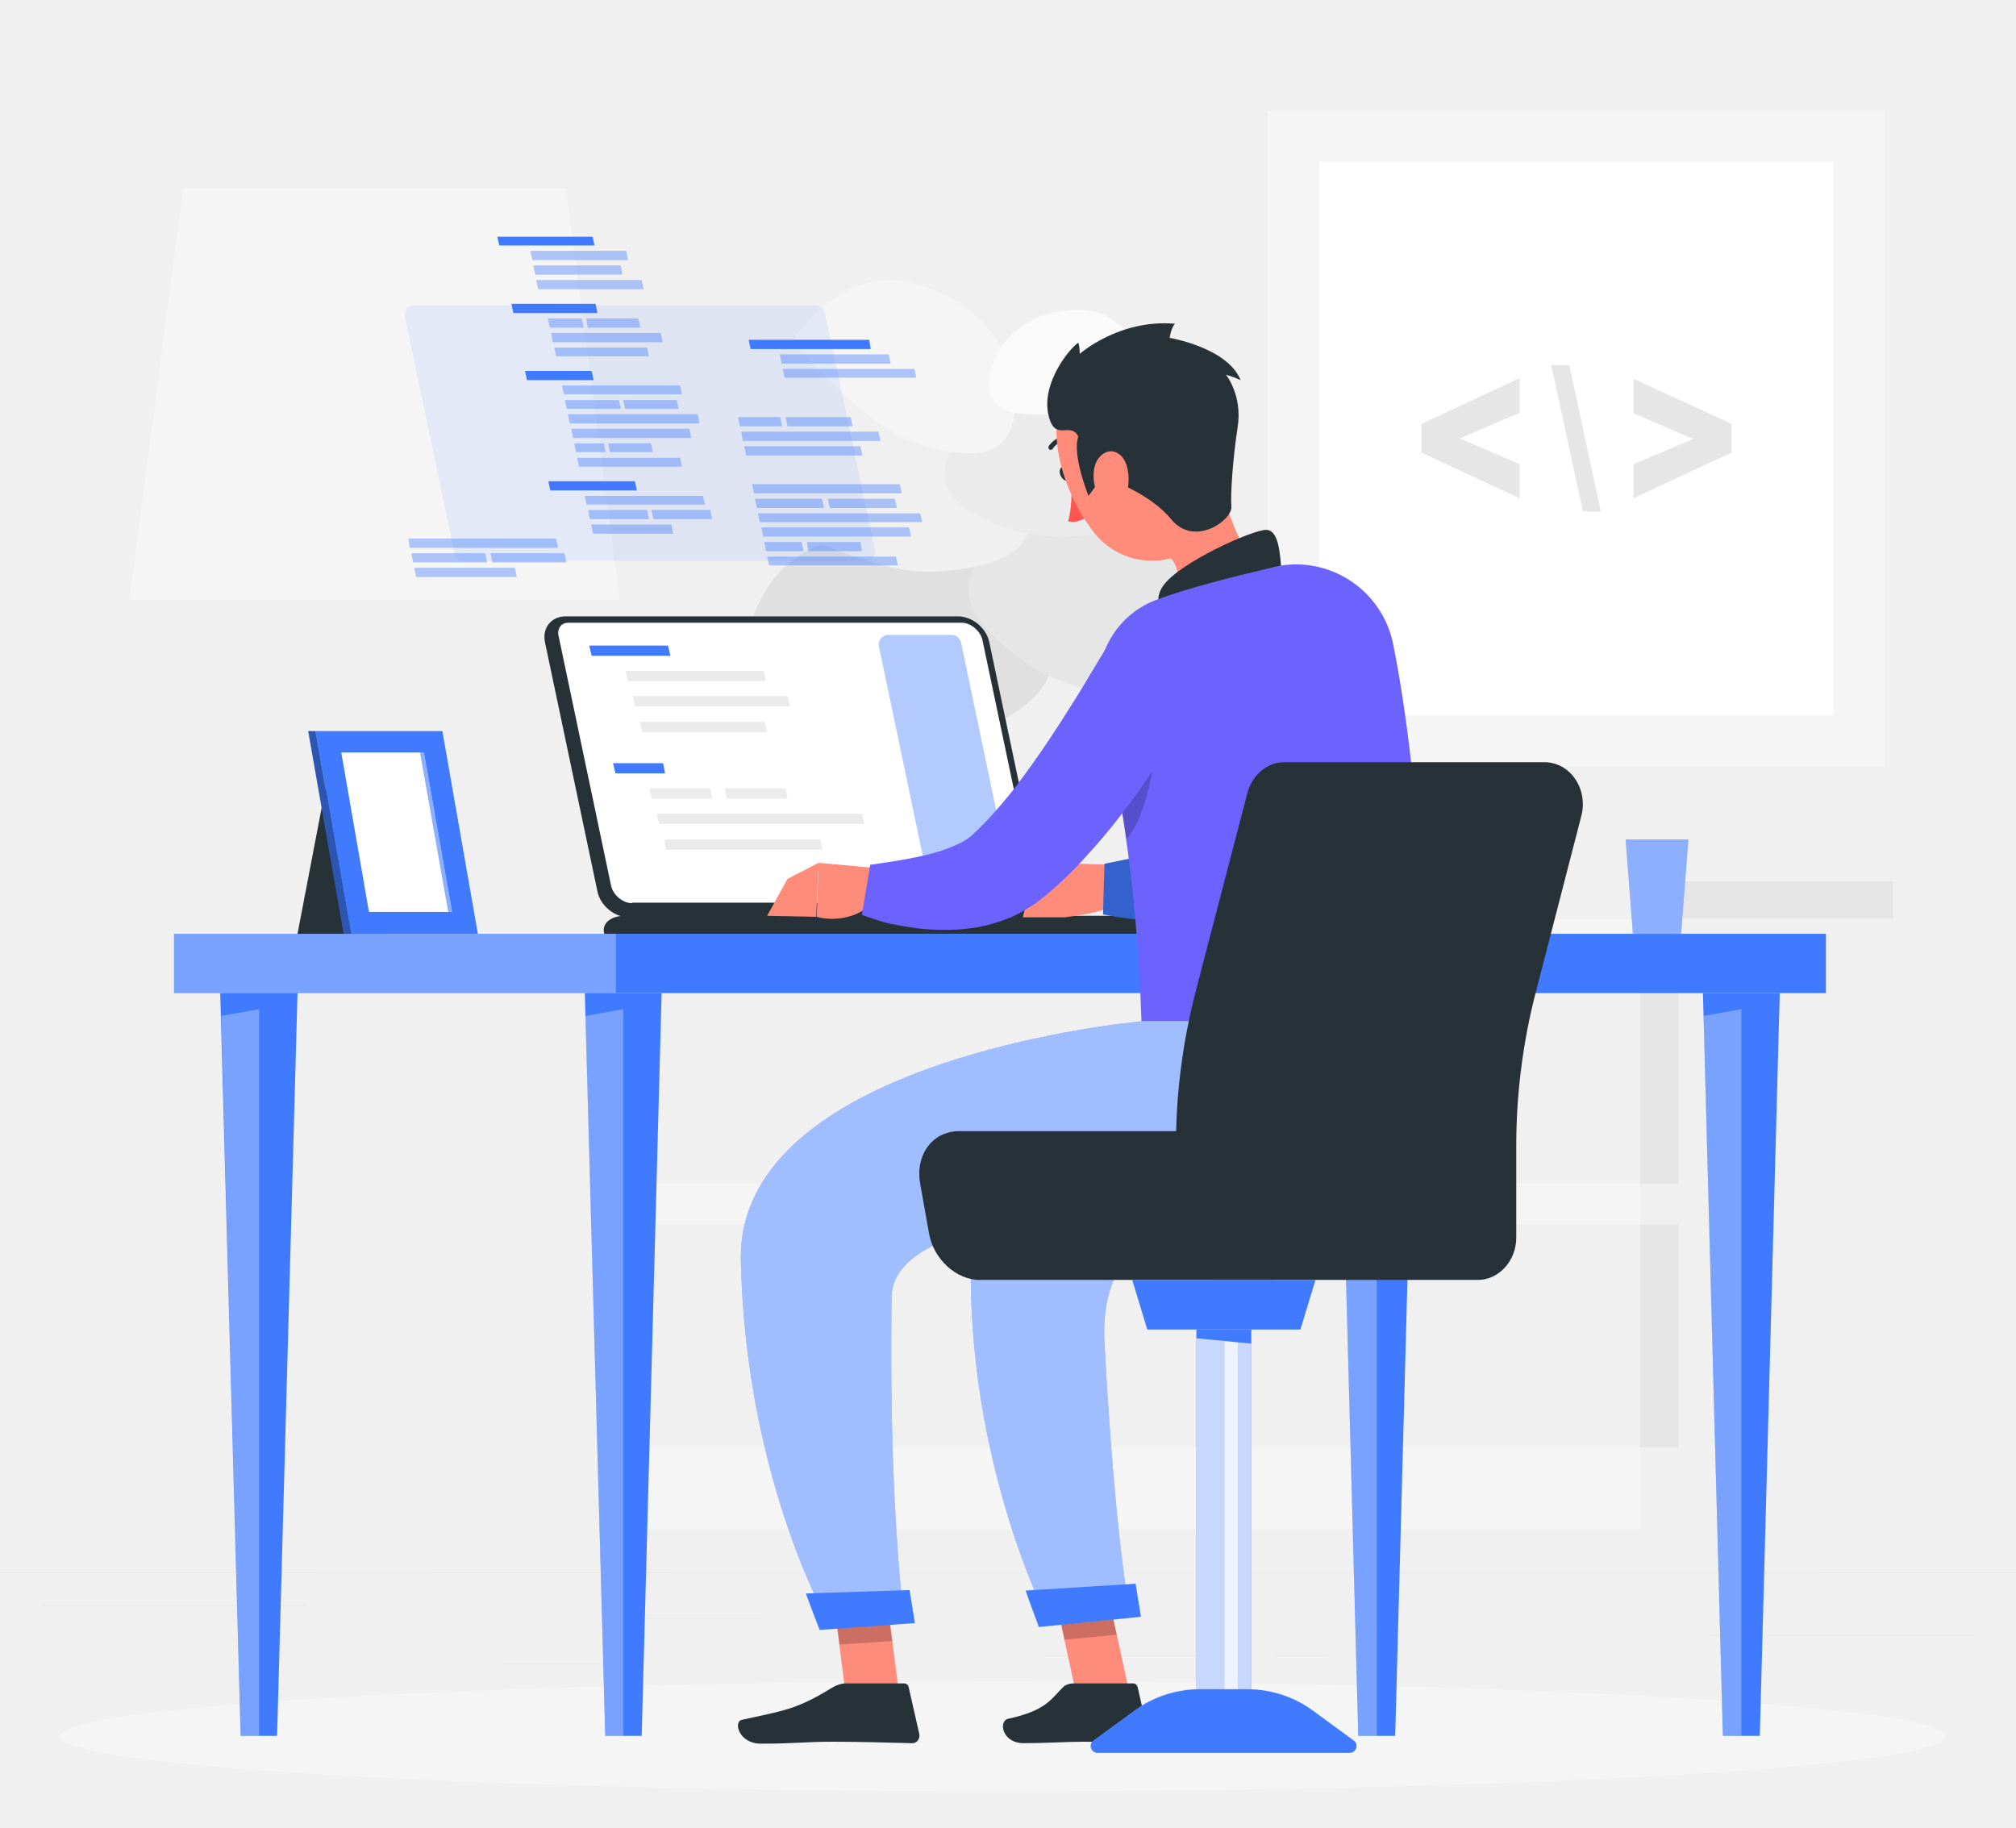
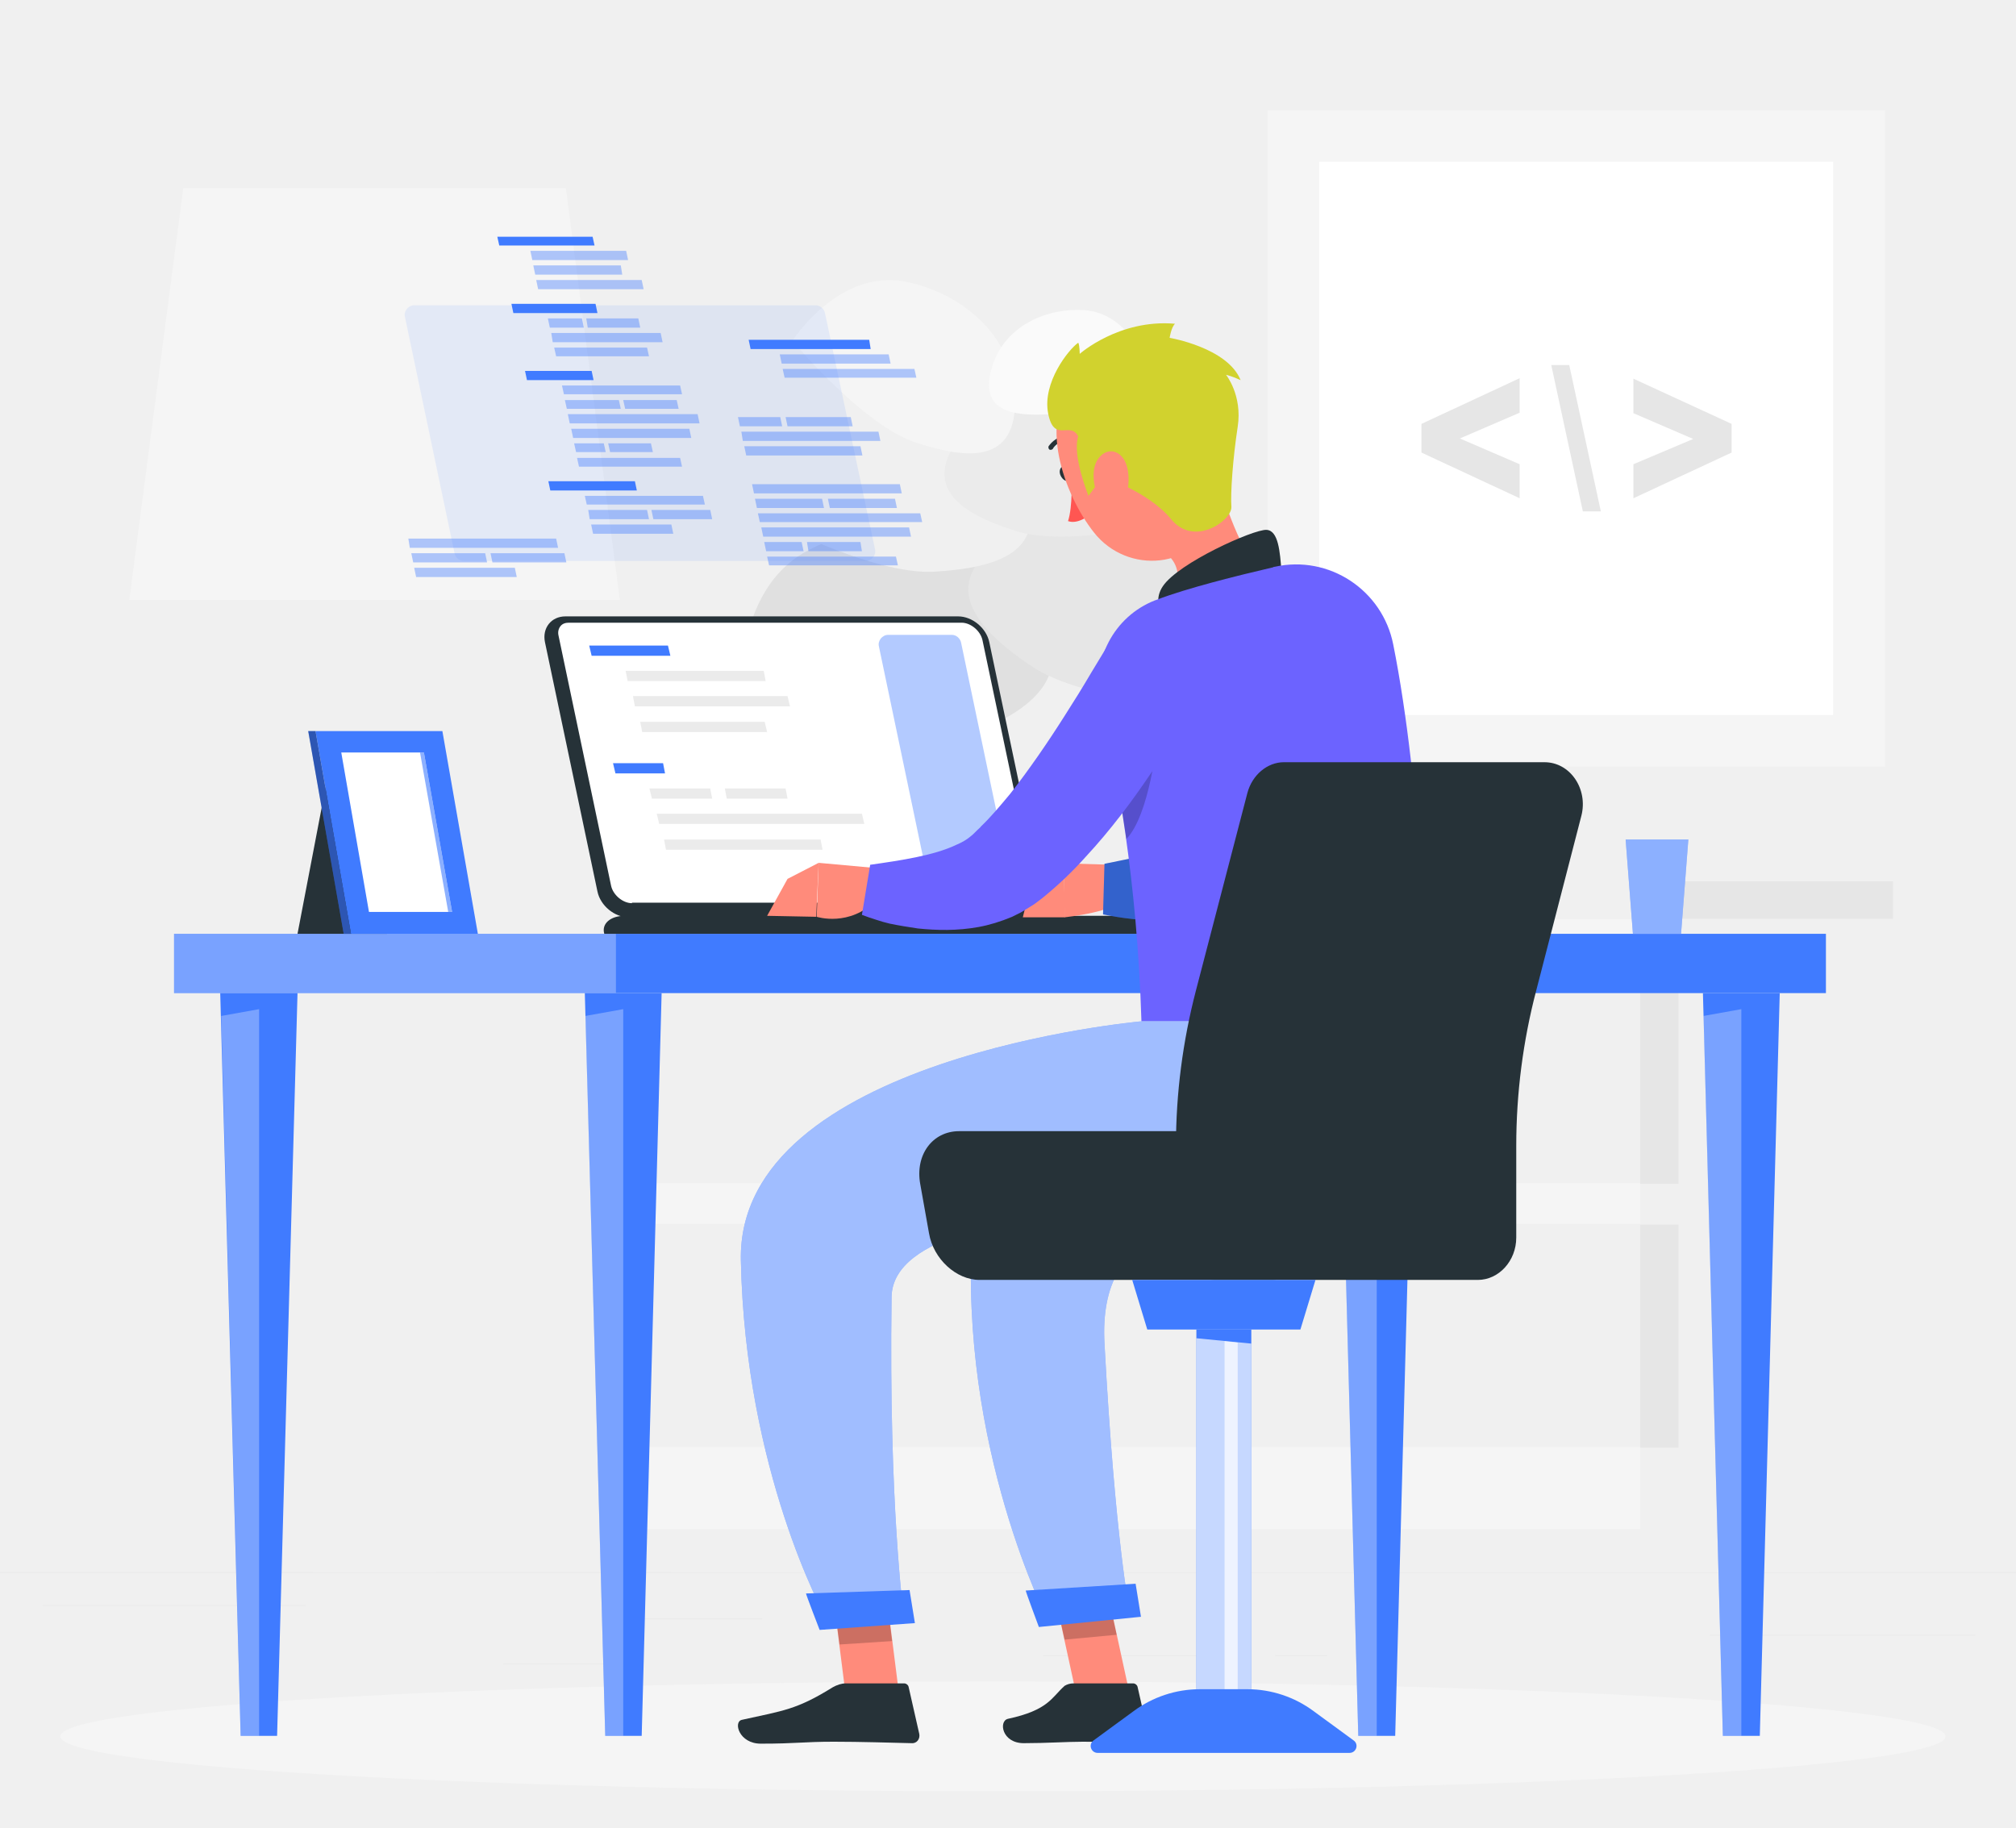
<svg xmlns="http://www.w3.org/2000/svg" version="1.1" x="0px" y="0px" viewBox="0 0 414.7 376" style="enable-background:new 0 0 414.7 376;" xml:space="preserve">
  <style type="text/css">
	.st0{fill:#EBEBEB;}
	.st1{fill:#F0F0F0;}
	.st2{fill:#F5F5F5;}
	.st3{fill:#E6E6E6;}
	.st4{fill:#FFFFFF;}
	.st5{fill:#E0E0E0;}
	.st6{fill:#FAFAFA;}
	.st7{display:none;}
	.st8{display:inline;}
	.st9{fill:#407BFF;}
	.st10{opacity:0.9;fill:#FFFFFF;}
	.st11{opacity:0.3;fill:#FFFFFF;}
	.st12{fill:#263238;}
+ 	.st12a{fill:#d1d22e;}
	.st13{opacity:0.4;fill:#407BFF;}
	.st14{opacity:0.1;fill:#407BFF;}
	.st15{opacity:0.4;fill:#FFFFFF;}
	.st16{opacity:0.3;}
	.st17{opacity:0.6;fill:#407BFF;}
	.st18{fill:#FF5652;}
	.st19{fill:#FF8B7B;}
	.st20{opacity:0.2;}
	.st21{fill:#6C63FF;}
	.st22{opacity:0.5;fill:#FFFFFF;}
	.st23{opacity:0.7;fill:#FFFFFF;}
</style>
  <g id="Background_Complete">
    <g>
      <g>
        <rect x="-43.7" y="323.4" class="st0" width="500" height="0.2" />
      </g>
      <g>
        <rect x="130.8" y="332.9" class="st0" width="26" height="0.2" />
        <rect x="8.8" y="330.2" class="st0" width="54.1" height="0.2" />
        <rect x="103.5" y="342.2" class="st0" width="26.3" height="0.2" />
        <rect x="214.6" y="340.5" class="st0" width="38.8" height="0.2" />
        <rect x="262.3" y="340.5" class="st0" width="10.7" height="0.2" />
        <rect x="351.7" y="336.3" class="st0" width="54.6" height="0.2" />
      </g>
    </g>
    <g>
      <g>
        <g>
          <rect x="337.4" y="189.1" transform="matrix(-1 -1.224647e-16 1.224647e-16 -1 720.4377 503.5772)" class="st1" width="45.7" height="125.5" />
          <rect x="138.1" y="314.5" transform="matrix(-1 -1.224647e-16 1.224647e-16 -1 512.3514 637.9232)" class="st1" width="236.2" height="8.9" />
          <rect x="129.3" y="189.1" class="st2" width="208.1" height="125.5" />
          <rect x="129.3" y="197.5" class="st1" width="208.9" height="45.9" />
          <rect x="129.3" y="251.8" class="st1" width="208.9" height="45.9" />
          <rect x="337.4" y="197.5" transform="matrix(-1 -1.224647e-16 1.224647e-16 -1 682.6835 441.0173)" class="st3" width="7.9" height="45.9" />
          <rect x="337.4" y="251.8" transform="matrix(-1 -1.224647e-16 1.224647e-16 -1 682.6835 549.6205)" class="st3" width="7.9" height="45.9" />
        </g>
        <rect x="123.2" y="181.3" transform="matrix(-1 -1.224647e-16 1.224647e-16 -1 460.6165 370.3842)" class="st1" width="214.2" height="7.7" />
        <rect x="337.4" y="181.3" class="st3" width="52" height="7.7" />
      </g>
      <g>
        <rect x="284.5" y="22.7" transform="matrix(-1 -1.224647e-16 1.224647e-16 -1 676.3846 180.4117)" class="st1" width="107.4" height="135" />
        <rect x="260.8" y="22.7" transform="matrix(-1 -1.224647e-16 1.224647e-16 -1 648.5522 180.4117)" class="st2" width="127" height="135" />
        <rect x="267.4" y="37.3" transform="matrix(6.123234e-17 -1 1 6.123234e-17 234.0703 414.4819)" class="st4" width="113.8" height="105.7" />
        <g>
          <path class="st3" d="M336,102.5l20.2-9.4v-5.9L336,77.9v7.1l12.3,5.3L336,95.5V102.5z" />
          <path class="st3" d="M322.8,75.1h-3.7l6.5,30.1h3.7L322.8,75.1z" />
          <path class="st3" d="M312.6,95.5l-12.3-5.3l12.3-5.3v-7.1l-20.2,9.4v5.9l20.2,9.4V95.5z" />
        </g>
      </g>
      <g>
        <rect x="73.5" y="94.2" transform="matrix(-1 -1.224647e-16 1.224647e-16 -1 154.1369 417.6206)" class="st1" width="7" height="229.2" />
        <path class="st1" d="M72.1,321.8l-0.2-1c0.1,0,1.9-0.4,3.3-2.9c1.8-3.2,2.9-10.1-2.1-24.6c-7.8-22.3-3.2-40.3,6.2-76.2     c1.6-6.2,3.5-13.3,5.4-21c7.2-28.7,0.5-46.4-4.8-60.7c-4.1-11.1-7.4-19.9-3.2-30l0.9,0.4c-4,9.8-0.8,18.4,3.2,29.3     c5.4,14.4,12.1,32.4,4.8,61.3c-1.9,7.7-3.8,14.7-5.4,21c-9.3,35.7-13.9,53.6-6.2,75.6c5.2,14.9,4,22.1,2,25.5     C74.4,321.3,72.2,321.8,72.1,321.8z" />
        <polygon class="st1" points="64.3,323.4 89.8,323.4 82.7,319.2 71.4,319.2    " />
        <polygon class="st2" points="26.6,123.4 127.5,123.4 116.4,38.7 37.7,38.7    " />
      </g>
      <g>
        <polygon class="st1" points="176.2,137.4 230.1,137.4 223,181.3 183.3,181.3    " />
        <g>
          <path class="st5" d="M197.8,151.7c14.7-5.3,25.9-13.3,13.3-29.4c-12.6-16.1-32.1-16.1-45.2-8.9c-16.7,9.1-13.4,35.5-13.4,35.5      S183.2,157,197.8,151.7z" />
          <path class="st3" d="M212.1,137c-11.2-7.6-19.2-16.5-6.2-25.8c13-9.3,29.1-4.6,38.8,4.1c12.3,11.1,5.2,30.5,5.2,30.5      S223.3,144.6,212.1,137z" />
          <path class="st1" d="M192.3,117.6c13.1-0.8,24.2-4.2,17.9-18.5c-6.2-14.2-22-18.2-34.3-15.8c-15.7,3.1-19.4,22.8-19.4,22.8      S179.2,118.4,192.3,117.6z" />
          <path class="st0" d="M208.8,109.2c-10.9-3.5-19.5-8.8-11.2-19.5c8.3-10.7,22.5-10.6,32.4-5.9c12.6,6,11.5,23.5,11.5,23.5      S219.8,112.7,208.8,109.2z" />
          <path class="st2" d="M188.3,91c10.9,3.6,20.9,4.4,20.5-9.2c-0.4-13.5-11.9-21.8-22.7-23.9C172.4,55.4,163,70.1,163,70.1      S177.4,87.4,188.3,91z" />
          <path class="st6" d="M216,85.2c-7.8,0.5-14.6-0.6-12-9.5c2.6-8.9,11.6-12.4,19-11.9c9.5,0.6,13.2,11.9,13.2,11.9      S223.8,84.6,216,85.2z" />
        </g>
      </g>
    </g>
  </g>
  <g id="Background_Simple" class="st7">
    <g class="st8">
      <path class="st9" d="M239.2,237.6c-42.3,0.6-104.8,32.9-130.8-7.7c-21.8-34.1,3.4-67.5-37-92.6C42.1,118.9-5.7,86.7,38.7,53.4    C73.3,27.3,127.5,20.1,169.5,26c33,4.7,101.5,24.3,109.8,58.9c9.3,38.9-51.1,71,13.5,85.6c38.9,8.8,85.7,31.4,58.3,77.9    c-10.8,18.4-26.3,15.2-42.7,7.9C284.3,245.7,268.3,237.2,239.2,237.6z" />
      <path class="st10" d="M239.2,237.6c-42.3,0.6-104.8,32.9-130.8-7.7c-21.8-34.1,3.4-67.5-37-92.6C42.1,118.9-5.7,86.7,38.7,53.4    C73.3,27.3,127.5,20.1,169.5,26c33,4.7,101.5,24.3,109.8,58.9c9.3,38.9-51.1,71,13.5,85.6c38.9,8.8,85.7,31.4,58.3,77.9    c-10.8,18.4-26.3,15.2-42.7,7.9C284.3,245.7,268.3,237.2,239.2,237.6z" />
    </g>
  </g>
  <g id="Shadow_1_">
    <ellipse id="_x3C_Path_x3E__327_" class="st2" cx="206.3" cy="357.2" rx="193.9" ry="11.3" />
  </g>
  <g id="Desk">
    <g>
      <g>
        <rect x="35.8" y="192.1" class="st9" width="339.8" height="12.2" />
        <rect x="35.8" y="192.1" class="st11" width="90.9" height="12.2" />
        <polygon class="st9" points="128.2,204.3 120.3,204.3 124.5,357.1 128.2,357.1 132,357.1 136.1,204.3    " />
        <polygon class="st11" points="124.5,357.1 128.2,357.1 128.2,207.6 120.4,209    " />
        <polygon class="st9" points="53.3,204.3 45.3,204.3 49.5,357.1 53.3,357.1 57,357.1 61.2,204.3    " />
        <polygon class="st11" points="49.5,357.1 53.3,357.1 53.3,207.6 45.5,209    " />
        <polygon class="st9" points="358.2,204.3 350.3,204.3 354.4,357.1 358.2,357.1 362,357.1 366.1,204.3    " />
        <polygon class="st11" points="354.4,357.1 358.2,357.1 358.2,207.6 350.4,209    " />
        <polygon class="st9" points="283.2,204.3 275.3,204.3 279.4,357.1 283.2,357.1 287,357.1 291.1,204.3    " />
        <polygon class="st11" points="279.4,357.1 283.2,357.1 283.2,207.6 275.4,209    " />
      </g>
      <g>
        <path class="st12" d="M197.1,126.8h-80.8c-2.9,0-4.8,2.4-4.2,5.3l10.8,51.3c0.6,2.9,3.5,5.3,6.4,5.3h80.8c2.9,0,4.8-2.4,4.2-5.3     l-10.8-51.3C202.9,129.2,200,126.8,197.1,126.8z" />
        <path class="st4" d="M130,185.8c-1.9,0-3.9-1.7-4.3-3.6l-10.8-51.4c-0.2-0.8,0-1.5,0.4-2c0.4-0.5,1-0.7,1.7-0.7h80.8     c1.9,0,3.9,1.7,4.3,3.6l10.8,51.3c0.2,0.8,0,1.5-0.4,2c-0.4,0.5-1,0.7-1.7,0.7H130z" />
        <path class="st13" d="M191,181.7L180.8,133c-0.3-1.2,0.7-2.4,1.9-2.4h13.1c0.9,0,1.7,0.7,1.9,1.6l10.2,48.7     c0.3,1.2-0.7,2.4-1.9,2.4h-13.1C192,183.3,191.2,182.6,191,181.7z" />
        <g>
          <polygon class="st9" points="121.7,134.9 121.2,132.8 137.4,132.8 137.9,134.9     " />
          <polygon class="st0" points="129.1,140.1 128.7,138 157.1,138 157.5,140.1     " />
          <polygon class="st0" points="130.6,145.3 130.2,143.2 162,143.2 162.5,145.3     " />
          <polygon class="st0" points="132.1,150.6 131.7,148.5 157.3,148.5 157.8,150.6     " />
        </g>
        <g>
          <polygon class="st9" points="126.6,159.1 126.1,157 136.4,157 136.8,159.1     " />
          <polygon class="st0" points="134.1,164.3 133.6,162.2 146.1,162.2 146.5,164.3     " />
          <polygon class="st0" points="149.5,164.3 149.1,162.2 161.6,162.2 162,164.3     " />
          <polygon class="st0" points="135.6,169.5 135.1,167.4 177.3,167.4 177.8,169.5     " />
          <polygon class="st0" points="137,174.8 136.6,172.7 168.8,172.7 169.2,174.8     " />
        </g>
        <path class="st12" d="M234.9,188.4H128.5c-2.9,0-4.8,1.6-4.2,3.7h116.9C240.6,190.1,237.8,188.4,234.9,188.4z" />
      </g>
      <g>
        <path class="st14" d="M93.5,113.8L83.3,65.2c-0.3-1.2,0.7-2.4,1.9-2.4h82.6c0.9,0,1.7,0.7,1.9,1.6L180,113     c0.3,1.2-0.7,2.4-1.9,2.4H95.5C94.5,115.4,93.7,114.8,93.5,113.8z" />
        <g>
          <g>
            <g>
              <polygon class="st9" points="122.9,64.4 105.6,64.4 105.2,62.5 122.5,62.5       " />
              <polygon class="st13" points="120.1,67.4 113.1,67.4 112.7,65.5 119.7,65.5       " />
              <polygon class="st13" points="131.7,67.4 120.9,67.4 120.6,65.5 131.3,65.5       " />
              <polygon class="st13" points="136.3,70.4 113.7,70.4 113.4,68.5 135.9,68.5       " />
              <polygon class="st13" points="133.5,73.3 114.4,73.3 114,71.5 133.1,71.5       " />
            </g>
            <polygon class="st13" points="146.1,104.9 134,104.9 134.4,106.8 146.5,106.8      " />
            <g>
              <polygon class="st9" points="131,100.9 113.2,100.9 112.8,99 130.6,99       " />
              <polygon class="st13" points="138.1,107.9 121.6,107.9 122,109.8 138.5,109.8       " />
              <polygon class="st13" points="133.1,104.9 121,104.9 121.3,106.8 133.5,106.8       " />
              <polygon class="st13" points="144.6,102 120.3,102 120.7,103.8 145,103.8       " />
            </g>
            <g>
              <polygon class="st9" points="122.3,50.5 102.7,50.5 102.3,48.7 121.9,48.7       " />
              <polygon class="st13" points="132,57.6 110.3,57.6 110.7,59.5 132.4,59.5       " />
              <polygon class="st13" points="127.7,54.6 109.7,54.6 110.1,56.5 128,56.5       " />
              <polygon class="st13" points="128.8,51.6 109.1,51.6 109.5,53.5 129.2,53.5       " />
            </g>
            <g>
              <polygon class="st9" points="122.1,78.2 108.4,78.2 108,76.3 121.7,76.3       " />
              <polygon class="st13" points="143.5,85.2 116.8,85.2 117.2,87.1 143.9,87.1       " />
              <polygon class="st13" points="127.3,82.3 116.2,82.3 116.6,84.1 127.7,84.1       " />
              <polygon class="st13" points="139.2,82.3 128.2,82.3 128.6,84.1 139.6,84.1       " />
              <polygon class="st13" points="139.9,79.3 115.6,79.3 116,81.1 140.3,81.1       " />
              <polygon class="st13" points="139.9,94.2 118.7,94.2 119.1,96 140.3,96       " />
              <polygon class="st13" points="124.2,91.2 118.1,91.2 118.5,93 124.6,93       " />
              <polygon class="st13" points="133.9,91.2 125.1,91.2 125.5,93 134.3,93       " />
              <polygon class="st13" points="141.8,88.2 117.5,88.2 117.9,90.1 142.2,90.1       " />
            </g>
          </g>
          <g>
            <g>
              <polygon class="st13" points="160.9,87.7 152.2,87.7 151.8,85.8 160.5,85.8       " />
              <polygon class="st13" points="175.4,87.7 162,87.7 161.6,85.8 175,85.8       " />
              <polygon class="st13" points="181.1,90.7 152.8,90.7 152.5,88.8 180.7,88.8       " />
              <polygon class="st13" points="177.4,93.7 153.5,93.7 153.1,91.8 177,91.8       " />
            </g>
            <g>
              <polygon class="st13" points="188.1,75.9 161,75.9 161.4,77.7 188.5,77.7       " />
              <polygon class="st13" points="182.8,72.9 160.4,72.9 160.8,74.8 183.2,74.8       " />
              <polygon class="st9" points="178.8,69.9 154,69.9 154.4,71.8 179.1,71.8       " />
            </g>
            <g>
              <polygon class="st13" points="189.3,105.6 155.9,105.6 156.3,107.4 189.7,107.4       " />
              <polygon class="st13" points="169.1,102.6 155.3,102.6 155.7,104.5 169.5,104.5       " />
              <polygon class="st13" points="184.1,102.6 170.3,102.6 170.7,104.5 184.5,104.5       " />
              <polygon class="st13" points="185.1,99.6 154.7,99.6 155.1,101.5 185.5,101.5       " />
              <polygon class="st13" points="184.3,114.5 157.8,114.5 158.2,116.3 184.7,116.3       " />
              <polygon class="st13" points="164.9,111.5 157.2,111.5 157.6,113.4 165.3,113.4       " />
              <polygon class="st13" points="177,111.5 166,111.5 166.3,113.4 177.3,113.4       " />
              <polygon class="st13" points="187,108.5 156.6,108.5 157,110.4 187.4,110.4       " />
            </g>
          </g>
          <g>
            <polygon class="st13" points="105.9,116.8 85.2,116.8 85.6,118.7 106.3,118.7      " />
            <polygon class="st13" points="99.8,113.8 84.6,113.8 85,115.7 100.2,115.7      " />
            <polygon class="st13" points="116.1,113.8 100.9,113.8 101.3,115.7 116.5,115.7      " />
            <polygon class="st13" points="114.4,110.8 84,110.8 84.3,112.7 114.8,112.7      " />
          </g>
        </g>
      </g>
      <g>
        <polygon class="st9" points="347.3,172.7 334.4,172.7 335.9,192.1 345.8,192.1    " />
        <polygon class="st15" points="347.3,172.7 334.4,172.7 335.9,192.1 345.8,192.1    " />
      </g>
      <g>
        <polygon class="st12" points="67.5,159.2 85.9,159.2 79.6,192.1 61.2,192.1    " />
        <polygon class="st9" points="91,150.4 64.9,150.4 72.2,192.1 98.3,192.1    " />
        <g>
          <polygon class="st9" points="63.4,150.4 64.9,150.4 72.2,192.1 70.7,192.1     " />
          <polygon class="st16" points="63.4,150.4 64.9,150.4 72.2,192.1 70.7,192.1     " />
        </g>
        <polygon class="st4" points="75.9,187.6 70.2,154.8 87.2,154.8 93,187.6    " />
        <polygon class="st17" points="92.2,187.6 86.4,154.8 87.2,154.8 93,187.6    " />
      </g>
    </g>
  </g>
  <g id="Character_1_">
    <g>
      <g>
        <path class="st12" d="M220.1,97c0.4,0.8,0.2,1.6-0.3,1.9c-0.5,0.2-1.2-0.2-1.6-1c-0.4-0.8-0.2-1.6,0.3-1.9     C219,95.7,219.7,96.2,220.1,97z" />
        <path class="st18" d="M220.4,98.6c0,0,0.3,5.5-0.7,8.6c2,0.7,4.2-1.1,4.2-1.1L220.4,98.6z" />
        <path class="st12" d="M220.2,90.4c-0.1,0.1-0.2,0.1-0.3,0.1c-2.3,0.1-3.3,1.7-3.3,1.8c-0.1,0.2-0.5,0.3-0.7,0.2     c-0.2-0.1-0.3-0.5-0.2-0.7c0.1-0.1,1.3-2.1,4.1-2.3c0.3,0,0.5,0.2,0.5,0.5C220.4,90.1,220.3,90.3,220.2,90.4z" />
        <path class="st19" d="M249.6,95.8c3.1,10.7,6.5,19,10.8,23.7c0,0,0.1,8.4-14.3,12.4c-15.8,4.4-9.7-5.7-9.7-5.7     c8-4.5,7.2-11.2,1.2-13.7L249.6,95.8z" />
        <path class="st12" d="M263.6,117.5c-0.3-3.9-0.6-8.4-3.1-8.5c-2.7-0.1-18.1,6.8-21.3,11.6c-3.3,4.9,3.1,9.6,3.1,9.6L263.6,117.5z     " />
        <g>
          <path class="st19" d="M232.1,178l-13.3-0.4l0.2,11.1c0,0,11.6-1.2,12.1-4.2L232.1,178z" />
          <polygon class="st19" points="211.8,183 210.4,188.7 219.1,188.7 218.8,177.6     " />
          <g>
            <path class="st9" d="M285.5,131.7l-0.3,2.9c-0.1,0.9-0.2,1.8-0.3,2.7c-0.2,1.8-0.5,3.6-0.8,5.4c-0.6,3.6-1.4,7.2-2.3,10.8       c-0.9,3.6-2,7.2-3.3,10.9c-0.7,1.8-1.4,3.7-2.3,5.5c-0.9,1.9-1.8,3.7-3,5.6c-0.3,0.5-0.6,1-0.9,1.4c-0.3,0.5-0.7,1-1,1.5       c-0.4,0.5-0.7,1-1.2,1.5l-0.7,0.7c-0.2,0.2-0.4,0.5-0.7,0.8c-2.3,2.3-4.7,3.7-6.9,4.7c-4.5,2-8.5,2.7-12.4,3.1       c-2,0.2-3.9,0.3-5.8,0.4c-1.9,0.1-3.8,0-5.6-0.1c-1.9-0.1-3.7-0.3-5.5-0.5c-1.9-0.2-3.6-0.5-5.6-0.9l0.3-10.4       c6.4-1.3,13.1-2.6,18.9-4.5c1.4-0.5,2.8-1,4.1-1.6c1.2-0.5,2.4-1.1,3.2-1.7c0.8-0.6,1.4-1.2,1.5-1.4l0.3-0.5       c0.1-0.1,0.2-0.4,0.4-0.6c0.1-0.2,0.3-0.5,0.4-0.7c0.1-0.3,0.3-0.5,0.4-0.8c1-2.2,2.1-5,2.9-7.9c0.8-2.9,1.6-6,2.2-9.2       c0.7-3.1,1.2-6.4,1.8-9.6l0.8-4.9l0.7-4.7L285.5,131.7z" />
            <path class="st20" d="M285.5,131.7l-0.3,2.9c-0.1,0.9-0.2,1.8-0.3,2.7c-0.2,1.8-0.5,3.6-0.8,5.4c-0.6,3.6-1.4,7.2-2.3,10.8       c-0.9,3.6-2,7.2-3.3,10.9c-0.7,1.8-1.4,3.7-2.3,5.5c-0.9,1.9-1.8,3.7-3,5.6c-0.3,0.5-0.6,1-0.9,1.4c-0.3,0.5-0.7,1-1,1.5       c-0.4,0.5-0.7,1-1.2,1.5l-0.7,0.7c-0.2,0.2-0.4,0.5-0.7,0.8c-2.3,2.3-4.7,3.7-6.9,4.7c-4.5,2-8.5,2.7-12.4,3.1       c-2,0.2-3.9,0.3-5.8,0.4c-1.9,0.1-3.8,0-5.6-0.1c-1.9-0.1-3.7-0.3-5.5-0.5c-1.9-0.2-3.6-0.5-5.6-0.9l0.3-10.4       c6.4-1.3,13.1-2.6,18.9-4.5c1.4-0.5,2.8-1,4.1-1.6c1.2-0.5,2.4-1.1,3.2-1.7c0.8-0.6,1.4-1.2,1.5-1.4l0.3-0.5       c0.1-0.1,0.2-0.4,0.4-0.6c0.1-0.2,0.3-0.5,0.4-0.7c0.1-0.3,0.3-0.5,0.4-0.8c1-2.2,2.1-5,2.9-7.9c0.8-2.9,1.6-6,2.2-9.2       c0.7-3.1,1.2-6.4,1.8-9.6l0.8-4.9l0.7-4.7L285.5,131.7z" />
          </g>
        </g>
        <g>
          <path class="st21" d="M226.5,145c3.2,13.4,7.4,35.8,8.3,65.1h58.6c0.3-7.2-0.9-48-6.8-77.5c-2.2-11.2-13.2-18.5-24.4-16      c-0.1,0-0.2,0-0.3,0.1c-7.3,1.7-17.8,4.3-24,6.7c-0.1,0-0.2,0.1-0.3,0.1C229.1,126.8,224.3,136,226.5,145z" />
        </g>
        <path class="st20" d="M230.3,163.7c0.5,2.8,0.9,5.8,1.4,8.9c4.8-5,6.3-20.3,6.3-20.3L230.3,163.7z" />
        <g>
          <path class="st19" d="M181.6,178.7l-13.2-1.2l-0.4,11.1c0,0,6.8,2.2,12.3-3.5L181.6,178.7z" />
          <polygon class="st19" points="162,180.8 157.8,188.4 167.9,188.6 168.4,177.5     " />
          <path class="st21" d="M248.4,139.9c-0.9,1.8-1.7,3.3-2.7,4.9c-0.9,1.6-1.8,3.2-2.8,4.7c-1.9,3.1-3.8,6.2-5.9,9.2      c-4.1,6.1-8.5,12-13.7,17.6c-2.6,2.9-5.4,5.6-8.7,8.3c-0.4,0.3-0.9,0.7-1.3,1c-0.4,0.3-0.8,0.6-1.5,1c-0.6,0.4-1.2,0.7-1.8,1.1      c-0.6,0.3-1.2,0.6-1.8,0.9c-2.4,1-4.7,1.7-6.9,2.1c-4.4,0.8-8.6,0.7-12.5,0.3c-2-0.3-3.9-0.6-5.8-1c-0.9-0.2-1.9-0.5-2.8-0.8      c-1-0.3-1.8-0.6-2.9-1l1.7-10.3c6.3-0.9,13.1-1.9,17.7-4.1c1.2-0.5,2.2-1.1,2.9-1.7c0.4-0.3,0.7-0.6,0.9-0.8      c0.1-0.1,0.4-0.4,0.6-0.6c0.2-0.2,0.5-0.4,0.7-0.7c2-1.9,4-4.3,6-6.7c3.9-5,7.7-10.5,11.3-16.2c1.8-2.8,3.6-5.7,5.3-8.6l2.6-4.3      l2.5-4.3L248.4,139.9z" />
        </g>
        <polygon class="st19" points="232.4,348.6 221.4,348.6 215.9,323.3 226.9,323.3    " />
        <path class="st12" d="M220.8,346.3h12.3c0.4,0,0.8,0.3,0.9,0.7l2.2,9.7c0.2,1-0.6,2-1.6,1.9c-4.3-0.1-6.4-0.3-11.8-0.3     c-3.3,0-7.6,0.3-12.2,0.3c-4.5,0-5.2-4.5-3.3-5c8.4-1.8,9-4.4,11.7-6.8C219.5,346.5,220.1,346.3,220.8,346.3z" />
        <g class="st20">
          <polygon points="226.9,323.3 215.9,323.3 219,337.3 229.7,336.3     " />
        </g>
        <path class="st19" d="M246,82.9c3.9,10.1,6.8,15.8,4.1,23.2c-4,11.1-18.2,12.2-25.1,3.4c-6.2-7.9-11.6-23.1-3.8-31.5     C229,69.8,242.1,72.8,246,82.9z" />
-         <path class="st12" d="M226.8,98.1c-1.6,2.2-2.9,3.9-2.9,3.9s-3.4-8.4-2.1-12.2c-1.6-3.3-5,1.5-6.2-4.8     c-1.2-6.3,4.2-13.1,6.2-14.5c0.3,0.5,0.3,2.3,0.3,2.3s8.1-7.2,19.6-6.2c-0.8,0.8-1.1,2.9-1.1,2.9s11.9,2,14.6,8.7     c-1.7-0.8-3-1.1-3-1.1s3.4,4.2,2.4,10.7c-1,6.5-1.5,13.7-1.3,16.5c0.1,2.8-7.7,8.3-12.4,2.5C236.1,101,226.8,98.1,226.8,98.1z" />
+         <path class="st12a" d="M226.8,98.1c-1.6,2.2-2.9,3.9-2.9,3.9s-3.4-8.4-2.1-12.2c-1.6-3.3-5,1.5-6.2-4.8     c-1.2-6.3,4.2-13.1,6.2-14.5c0.3,0.5,0.3,2.3,0.3,2.3s8.1-7.2,19.6-6.2c-0.8,0.8-1.1,2.9-1.1,2.9s11.9,2,14.6,8.7     c-1.7-0.8-3-1.1-3-1.1s3.4,4.2,2.4,10.7c-1,6.5-1.5,13.7-1.3,16.5c0.1,2.8-7.7,8.3-12.4,2.5C236.1,101,226.8,98.1,226.8,98.1z" />
        <path class="st19" d="M231.8,95.9c0.7,2.5,0.3,5.1-0.5,7.1c-1.3,2.9-3.9,2.3-5.2-0.3c-1.2-2.4-1.9-6.7,0.2-8.8     C228.3,91.8,231,93,231.8,95.9z" />
        <g>
          <path class="st9" d="M252.3,210.1c0,0-50.8,18.4-52.3,42.8c-2.8,44.9,15.6,80.5,15.6,80.5l16.8-1.8c0,0-3-14.5-5.2-55.2      c-2.8-51.1,84,1.2,66.1-66.4L252.3,210.1z" />
          <path class="st22" d="M252.3,210.1c0,0-50.8,18.4-52.3,42.8c-2.8,44.9,15.6,80.5,15.6,80.5l16.8-1.8c0,0-3-14.5-5.2-55.2      c-2.8-51.1,84,1.2,66.1-66.4L252.3,210.1z" />
        </g>
        <path class="st9" d="M211,327.2c-0.1,0,2.7,7.5,2.7,7.5l21-2.1l-1.1-6.8L211,327.2z" />
        <g>
          <polygon class="st19" points="185.1,349.8 174.1,349.8 170.9,324.5 181.9,324.5     " />
          <path class="st12" d="M174,346.3l12,0c0.4,0,0.8,0.3,0.9,0.7l2.2,9.7c0.2,1-0.5,2-1.6,1.9c-4.3-0.1-10.5-0.3-16-0.3      c-6.3,0-7.6,0.4-15,0.4c-4.5,0-5.7-4.5-3.9-4.9c8.6-1.9,11.3-2.1,18.7-6.7C172.2,346.6,173.1,346.3,174,346.3z" />
          <polygon class="st20" points="170.9,324.5 172.7,338.3 183.5,337.6 181.9,324.5     " />
        </g>
        <g>
          <path class="st9" d="M234.8,210.1c0,0-83.3,7.4-82.4,49.2c0.9,43.5,17.2,72.9,17.2,72.9h16.3c0,0-3.1-22.6-2.5-65.4      c0.2-12.8,26.1-17.1,51.4-18.6c21.9-1.3,42.4-13.8,50.9-34l1.7-4.1H234.8z" />
          <path class="st22" d="M234.8,210.1c0,0-83.3,7.4-82.4,49.2c0.9,43.5,17.2,72.9,17.2,72.9h16.3c0,0-3.1-22.6-2.5-65.4      c0.2-12.8,26.1-17.1,51.4-18.6c21.9-1.3,42.4-13.8,50.9-34l1.7-4.1H234.8z" />
        </g>
        <path class="st9" d="M165.8,327.8c-0.1,0,2.8,7.5,2.8,7.5l19.6-1.4l-1.1-6.8L165.8,327.8z" />
      </g>
      <g>
        <g>
          <path class="st12" d="M256.6,163.1l-10.6,40.7c-2.7,10.4-4.1,21.1-4.1,31.9v18.9c0,4.8,3.5,8.7,7.9,8.7h54.2      c4.3,0,7.9-3.9,7.9-8.7v-18.9c0-10.8,1.4-21.6,4.1-31.9l9.3-36c1.4-5.5-2.3-11-7.6-11h-53.6      C260.7,156.8,257.6,159.4,256.6,163.1z" />
          <path class="st12" d="M189.3,243.6l1.8,10.1c0.9,5.3,5.6,9.6,10.4,9.6h60.2c4.8,0,8-4.3,7.1-9.6l-1.8-10.1      c-1.1-6-6.4-10.9-11.9-10.9h-57.8C191.8,232.7,188.2,237.6,189.3,243.6z" />
        </g>
        <g>
          <polygon class="st9" points="267.5,273.5 236,273.5 232.9,263.3 270.6,263.3     " />
          <g>
            <rect x="246.1" y="273.5" class="st9" width="11.3" height="75.4" />
            <polygon class="st23" points="257.4,348.9 246.1,348.9 246.1,275.3 257.4,276.4      " />
            <polygon class="st23" points="254.6,348.9 251.9,348.9 251.9,275.9 254.6,276.2      " />
          </g>
          <path class="st9" d="M277.6,360.6h-51.8c-1.4,0-2-1.8-0.8-2.6l8.2-6c3.9-2.9,8.7-4.5,13.6-4.5h9.8c4.9,0,9.7,1.6,13.6,4.5l8.2,6      C279.6,358.8,279,360.6,277.6,360.6z" />
        </g>
      </g>
    </g>
  </g>
</svg>
